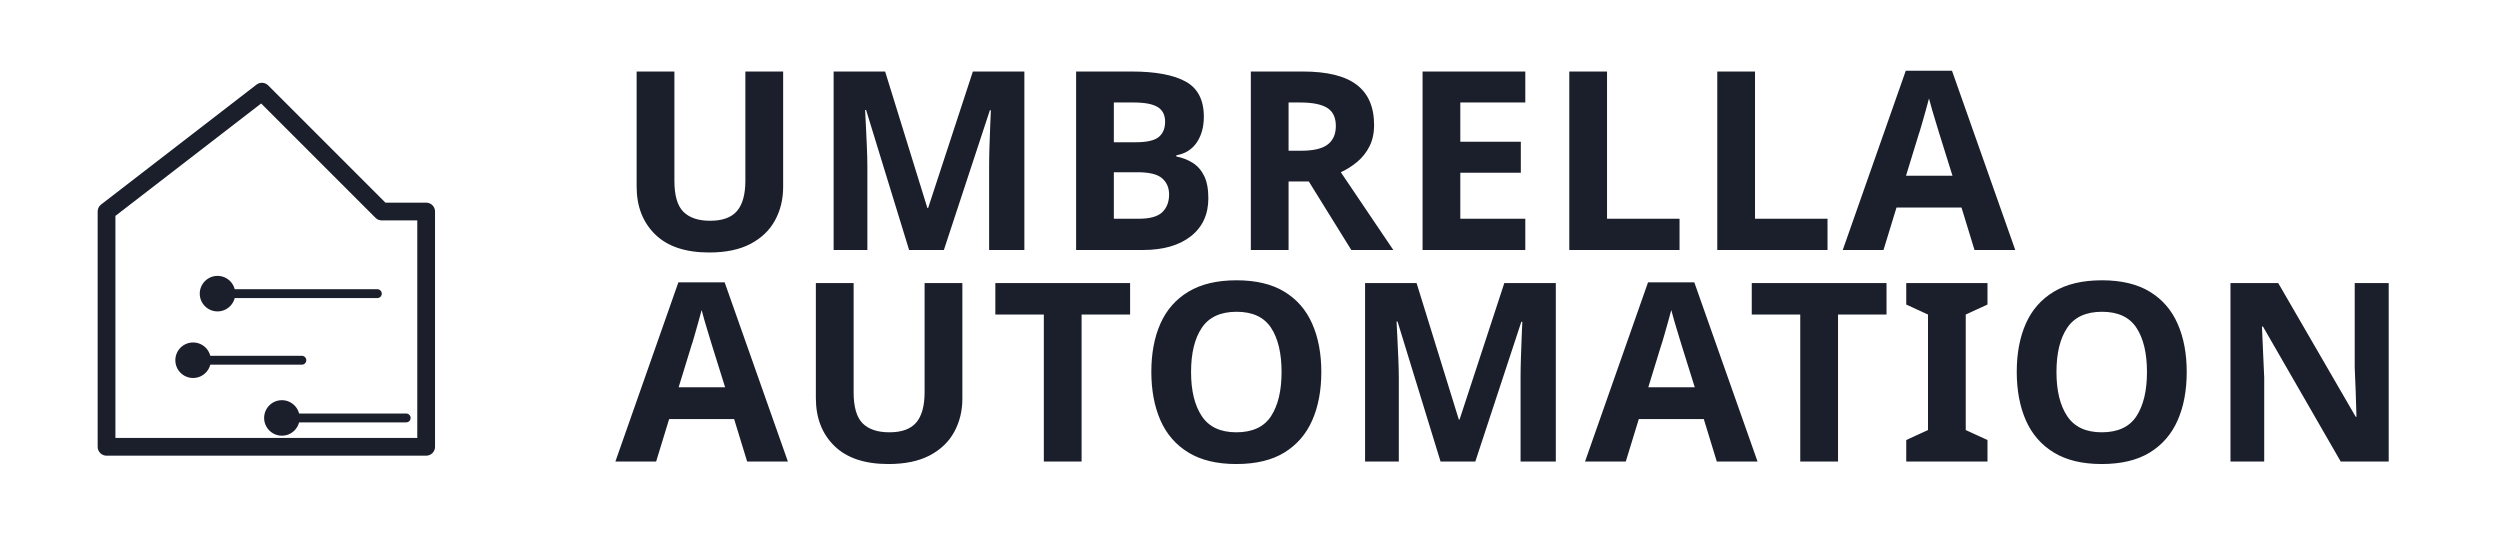
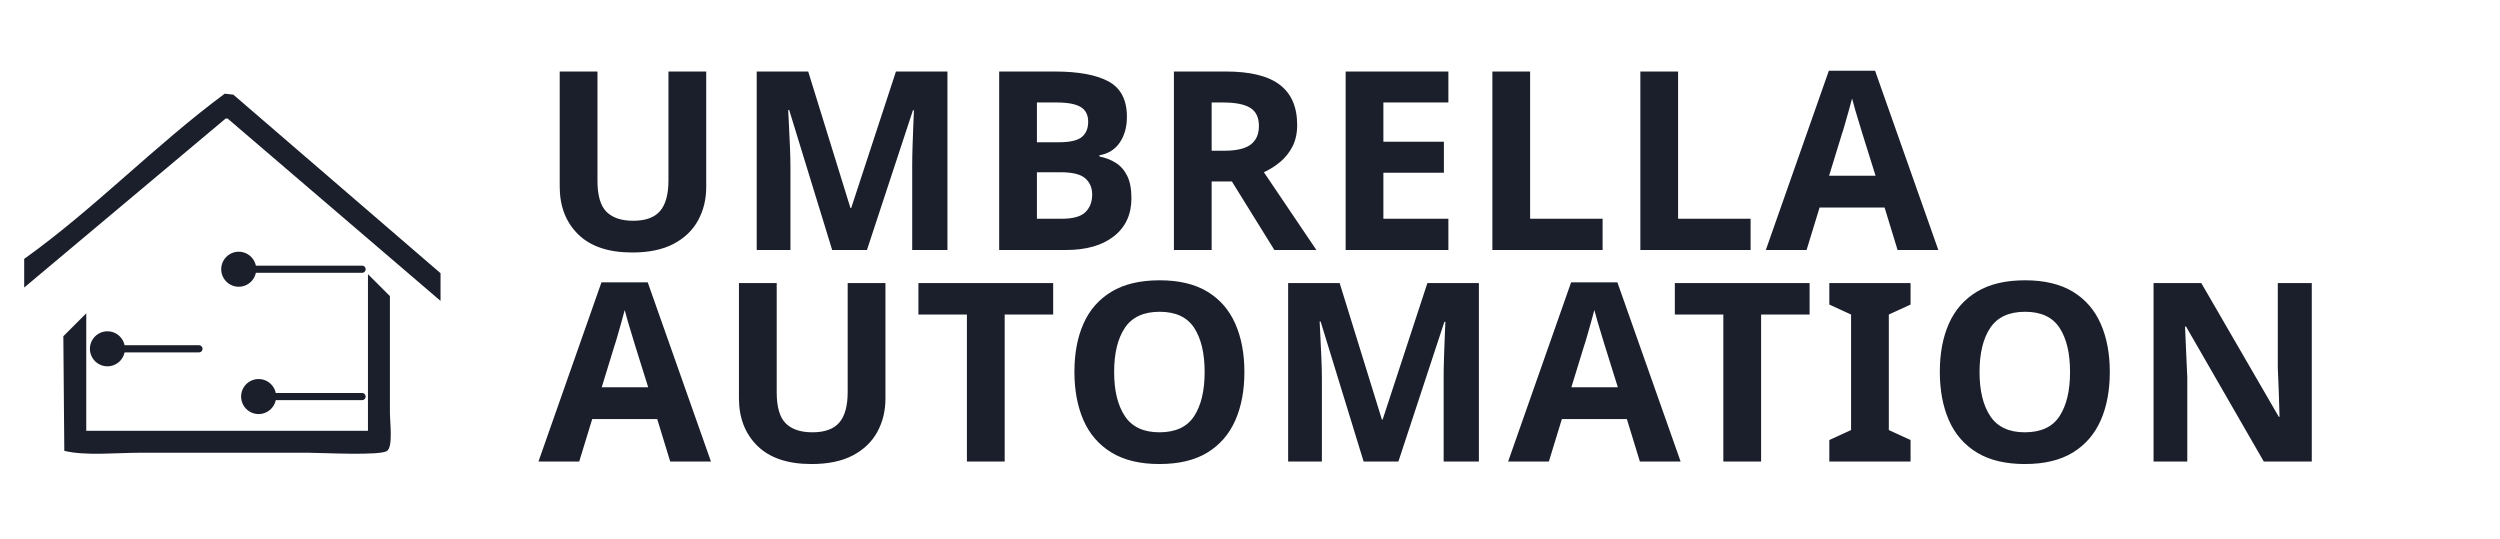
<svg xmlns="http://www.w3.org/2000/svg" viewBox="0 0 1300 280" role="img" aria-label="Umbrella Automation single-color dark logo">
-   <svg x="0" y="36" width="277" height="208" viewBox="0 0 240 180">
-     <path d="M 48 170 L 48 64 L 118 10 L 172 64 L 192 64 L 192 170 Z" fill="none" stroke="#1A1F2B" stroke-width="8" stroke-linejoin="round" stroke-linecap="round" />
-     <g stroke="#1A1F2B" stroke-width="4" stroke-linecap="round">
-       <line x1="98" y1="101" x2="170" y2="101" />
-       <line x1="87" y1="131" x2="136" y2="131" />
-       <line x1="127" y1="157" x2="183" y2="157" />
+   <svg x="0" y="20" width="240" height="240" viewBox="70 92 116 102">
+     <path d="M 126.48 98.88 C 127.20 98.96 127.92 99.04 128.64 99.12 C 145.99 114.08 163.36 129.04 180.72 144.00 C 180.72 146.32 180.72 148.64 180.72 150.96 C 162.88 135.68 145.04 120.40 127.20 105.12 C 127.04 105.12 126.88 105.12 126.72 105.12 C 109.84 119.28 92.96 133.44 76.08 147.60 C 76.08 145.20 76.08 142.80 76.08 140.40 C 93.77 127.76 108.93 111.87 126.48 98.88 Z" fill="#1A1F2B" />
+     <path d="M 91.68 183.60 C 115.28 183.60 138.88 183.60 162.48 183.60 C 162.48 170.48 162.48 157.36 162.48 144.24 C 164.32 146.08 166.16 147.92 168.00 149.76 C 168.00 159.52 168.00 169.28 168.00 179.04 C 168.00 181.41 168.81 187.66 167.28 188.64 C 165.78 189.94 150.75 189.12 147.36 189.12 C 133.36 189.12 119.36 189.12 105.36 189.12 C 99.28 189.12 91.39 189.95 86.16 188.64 C 86.08 179.04 86.00 169.44 85.92 159.84 C 87.84 157.92 89.76 156.00 91.68 154.08 C 91.68 163.92 91.68 173.76 91.68 183.60 Z" fill="#1A1F2B" />
+     <g stroke="#1A1F2B" stroke-width="1.8" stroke-linecap="round">
+       <line x1="130" y1="143" x2="161" y2="143" />
+       <line x1="97" y1="163" x2="120" y2="163" />
+       <line x1="135" y1="175" x2="161" y2="175" />
    </g>
-     <circle cx="98" cy="101" r="8" fill="#1A1F2B" />
-     <circle cx="87" cy="131" r="8" fill="#1A1F2B" />
-     <circle cx="127" cy="157" r="8" fill="#1A1F2B" />
+     <circle cx="130" cy="143" r="4.4" fill="#1A1F2B" />
+     <circle cx="97" cy="163" r="4.4" fill="#1A1F2B" />
+     <circle cx="135" cy="175" r="4.4" fill="#1A1F2B" />
  </svg>
-   <text x="320" y="130" font-family="&quot;Eurostile&quot;,&quot;Eurostile LT W01&quot;,&quot;Microgramma D&quot;,&quot;Saira&quot;,&quot;Aldrich&quot;,&quot;Antonio&quot;,system-ui,sans-serif" font-weight="900" font-size="130" letter-spacing="3.5" fill="#1A1F2B">UMBRELLA</text>
-   <text x="320" y="240" font-family="&quot;Eurostile&quot;,&quot;Eurostile LT W01&quot;,&quot;Microgramma D&quot;,&quot;Saira&quot;,&quot;Aldrich&quot;,&quot;Antonio&quot;,system-ui,sans-serif" font-weight="900" font-size="130" letter-spacing="3.5" fill="#1A1F2B">AUTOMATION</text>
+   <text x="280" y="130" font-family="&quot;Eurostile&quot;,&quot;Eurostile LT W01&quot;,&quot;Microgramma D&quot;,&quot;Saira&quot;,&quot;Aldrich&quot;,&quot;Antonio&quot;,system-ui,sans-serif" font-weight="900" font-size="130" letter-spacing="3.5" fill="#1A1F2B">UMBRELLA</text>
+   <text x="280" y="240" font-family="&quot;Eurostile&quot;,&quot;Eurostile LT W01&quot;,&quot;Microgramma D&quot;,&quot;Saira&quot;,&quot;Aldrich&quot;,&quot;Antonio&quot;,system-ui,sans-serif" font-weight="900" font-size="130" letter-spacing="3.5" fill="#1A1F2B">AUTOMATION</text>
</svg>
